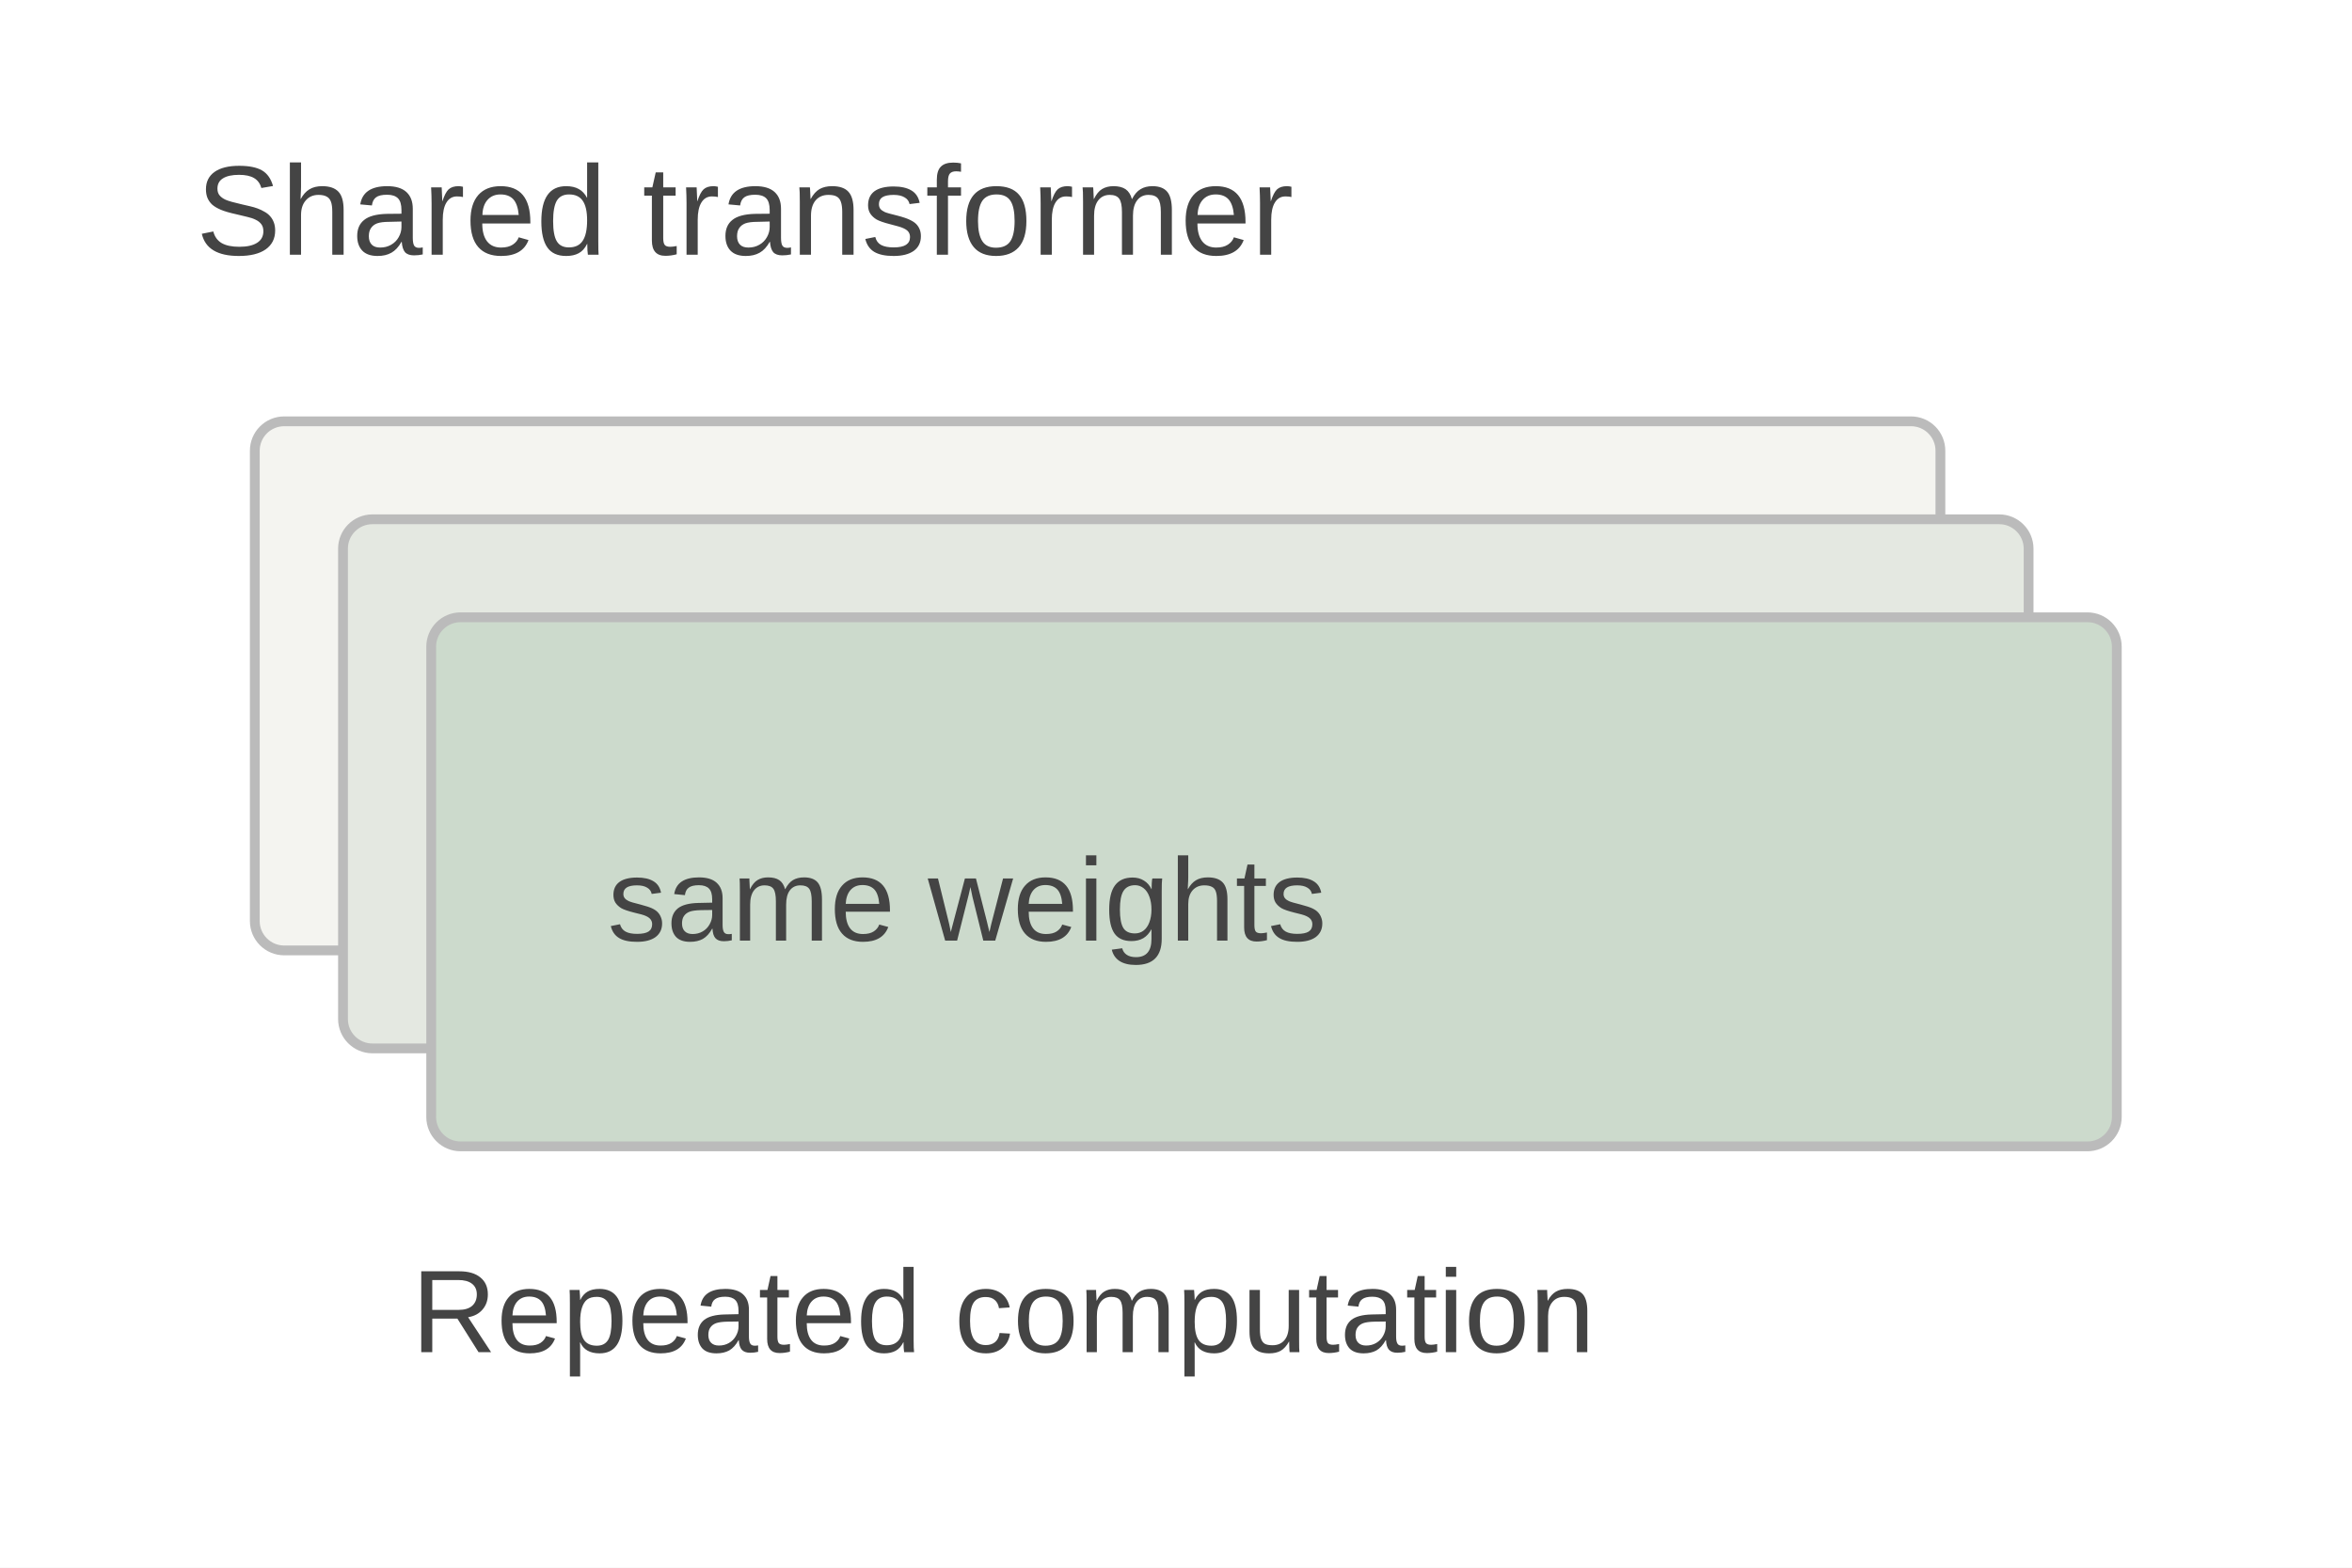
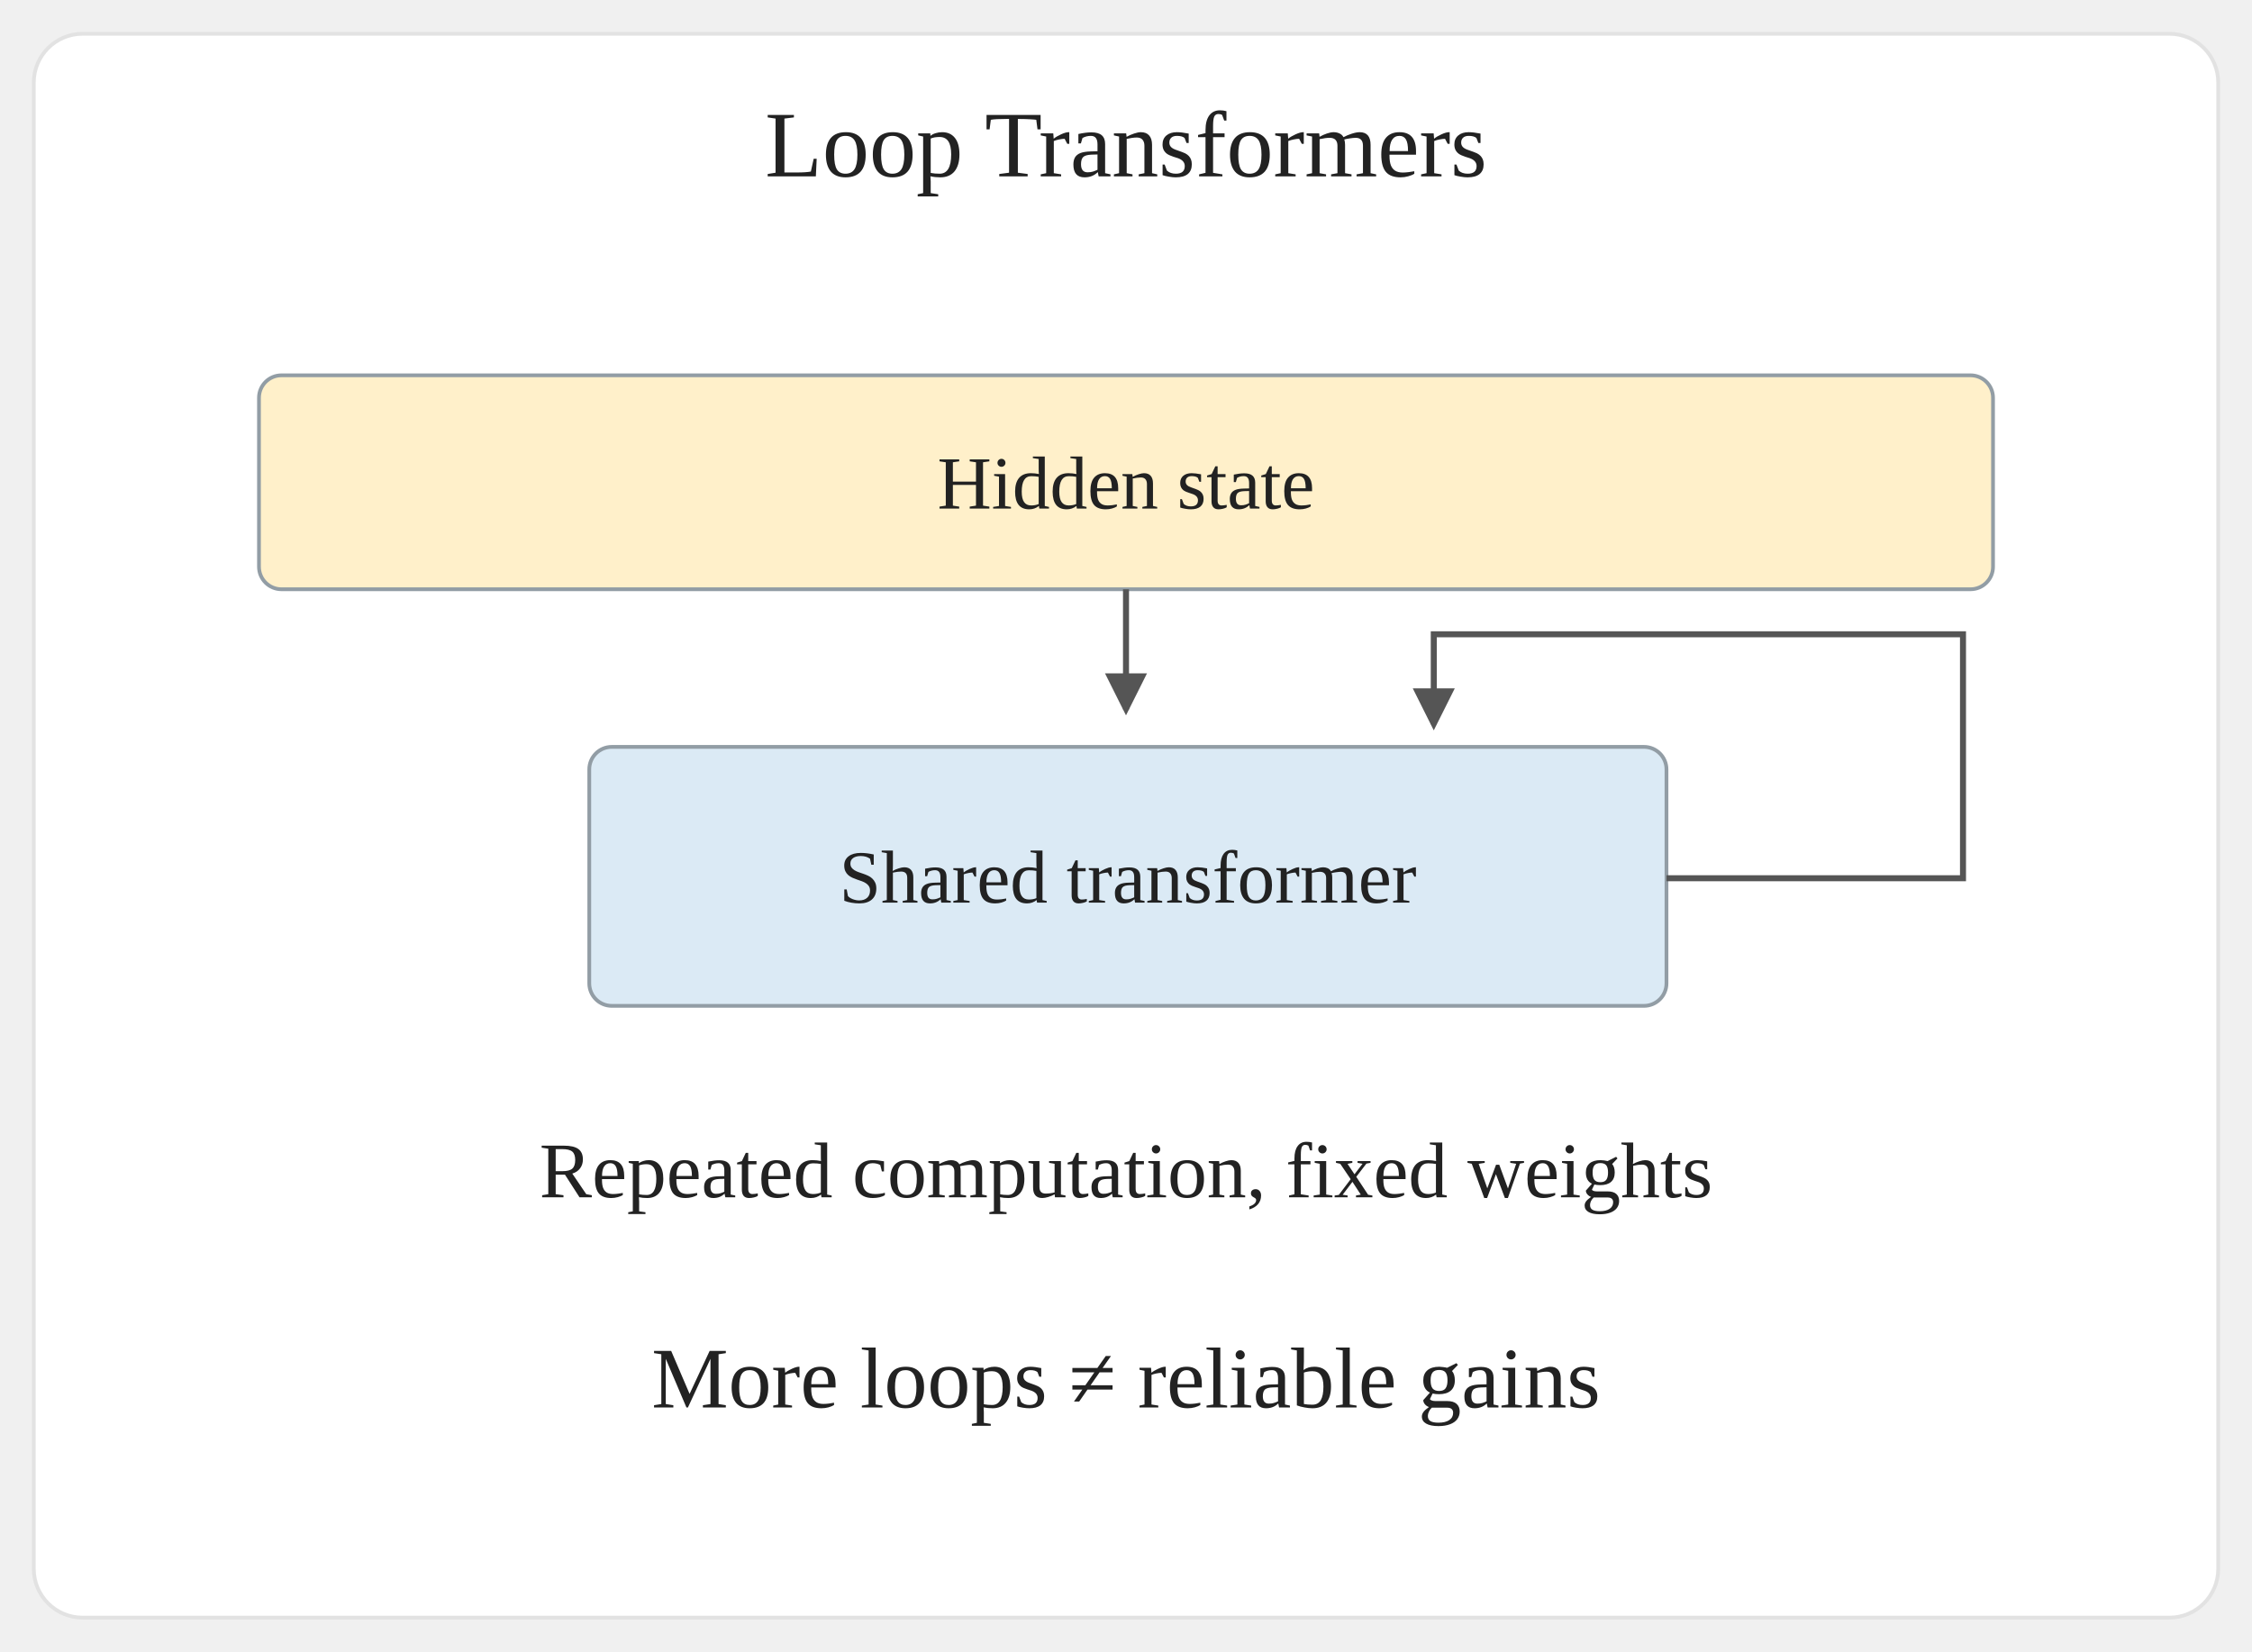
- <svg xmlns="http://www.w3.org/2000/svg" viewBox="0 0 240 160">
-   <rect width="240" height="160" fill="white" />
-   <text x="20" y="26" font-size="13" fill="#444" font-family="Arial,sans-serif">Shared transformer</text>
-   <rect x="26" y="43" width="172" height="54" rx="3" fill="#f4f4f0" stroke="#bbb" stroke-width="1" />
-   <rect x="35" y="53" width="172" height="54" rx="3" fill="#e4e8e1" stroke="#bbb" stroke-width="1" />
-   <rect x="44" y="63" width="172" height="54" rx="3" fill="#ccdacc" stroke="#bbb" stroke-width="1" />
-   <text x="62" y="96" font-size="12" fill="#444" font-family="Arial,sans-serif">same weights</text>
-   <text x="42" y="138" font-size="12" fill="#444" font-family="Arial,sans-serif">Repeated computation</text>
+ <svg xmlns="http://www.w3.org/2000/svg" width="600" height="440" viewBox="0 0 600 440">
+   <defs>
+     <marker id="a" markerWidth="7" markerHeight="7" refX="6" refY="3.5" orient="auto">
+       <path d="M0 0L7 3.5L0 7Z" fill="#555" />
+     </marker>
+   </defs>
+   <rect x="9" y="9" width="582" height="422" rx="13" fill="white" stroke="#e2e2e2" />
+   <g font-family="Georgia, 'Times New Roman', serif" fill="#222">
+     <text x="300" y="47" font-size="25" text-anchor="middle">Loop Transformers</text>
+     <rect x="69" y="100" width="462" height="57" rx="6" fill="#fff0ca" stroke="#929da5" />
+     <text x="300" y="135.5" font-size="20" text-anchor="middle">Hidden state</text>
+     <path d="M300 157L300 189" fill="none" stroke="#555" stroke-width="1.6" marker-end="url(#a)" />
+     <rect x="157" y="199" width="287" height="69" rx="6" fill="#dbeaf5" stroke="#929da5" />
+     <text x="300.5" y="240.5" font-size="20" text-anchor="middle">Shared transformer</text>
+     <path d="M444 234H523V169H382V193" fill="none" stroke="#555" stroke-width="1.6" marker-end="url(#a)" />
+     <text x="300" y="319" font-size="21" text-anchor="middle">Repeated computation, fixed weights</text>
+     <text x="300" y="375" font-size="23" text-anchor="middle">More loops ≠ reliable gains</text>
+   </g>
</svg>
